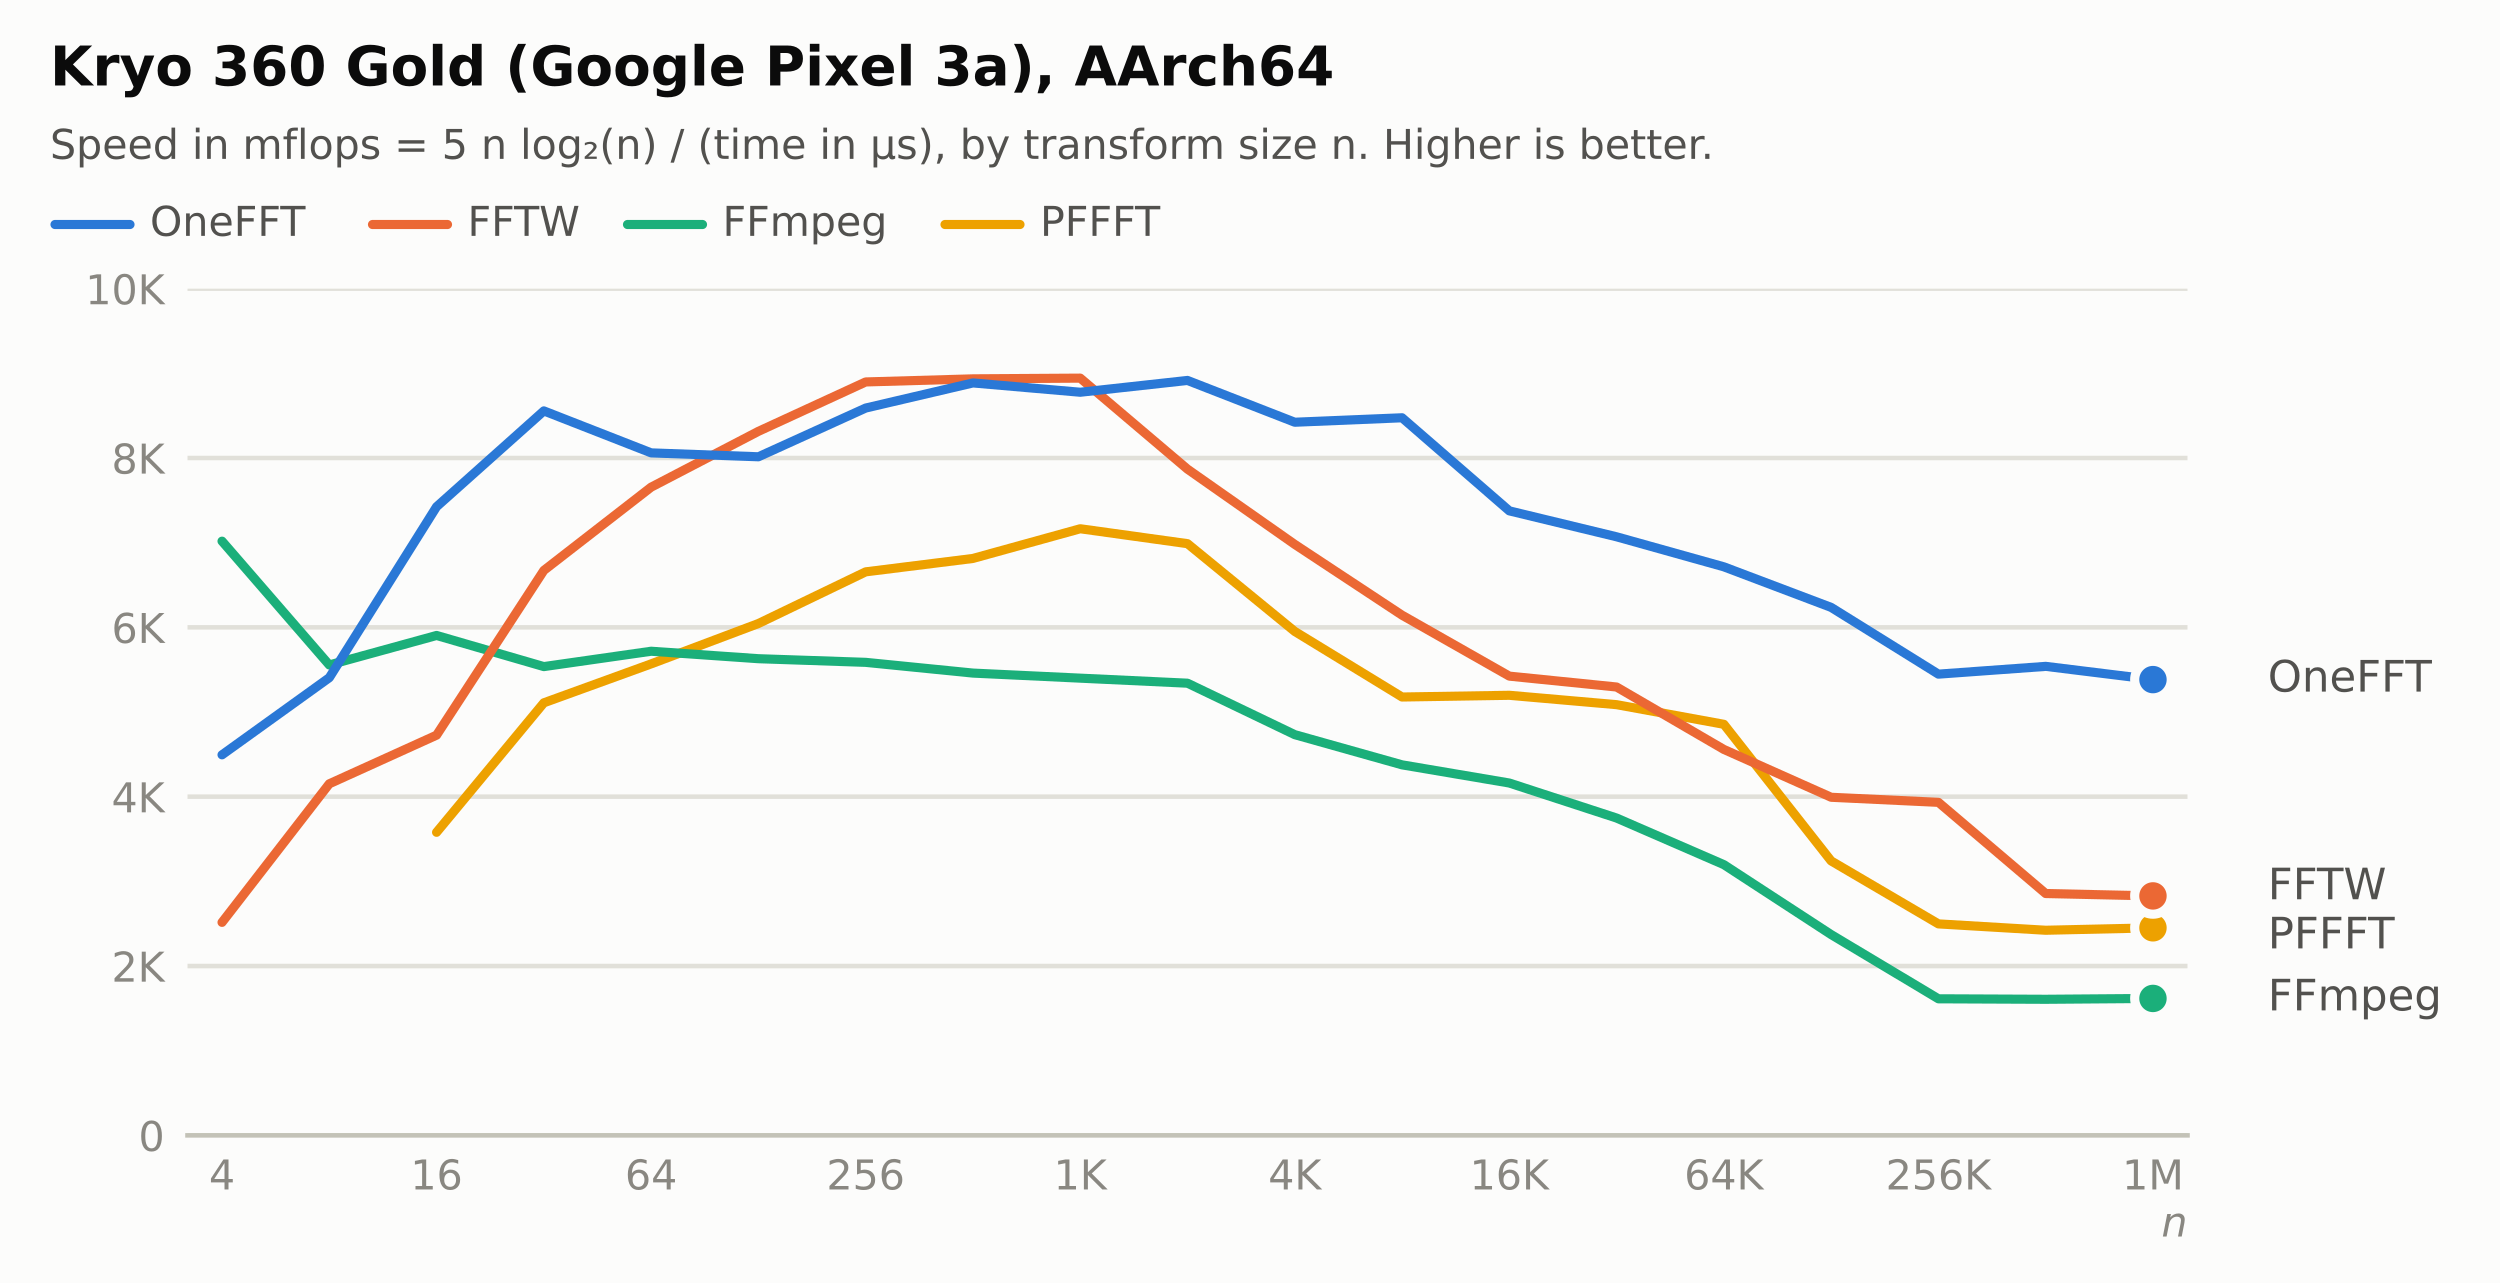
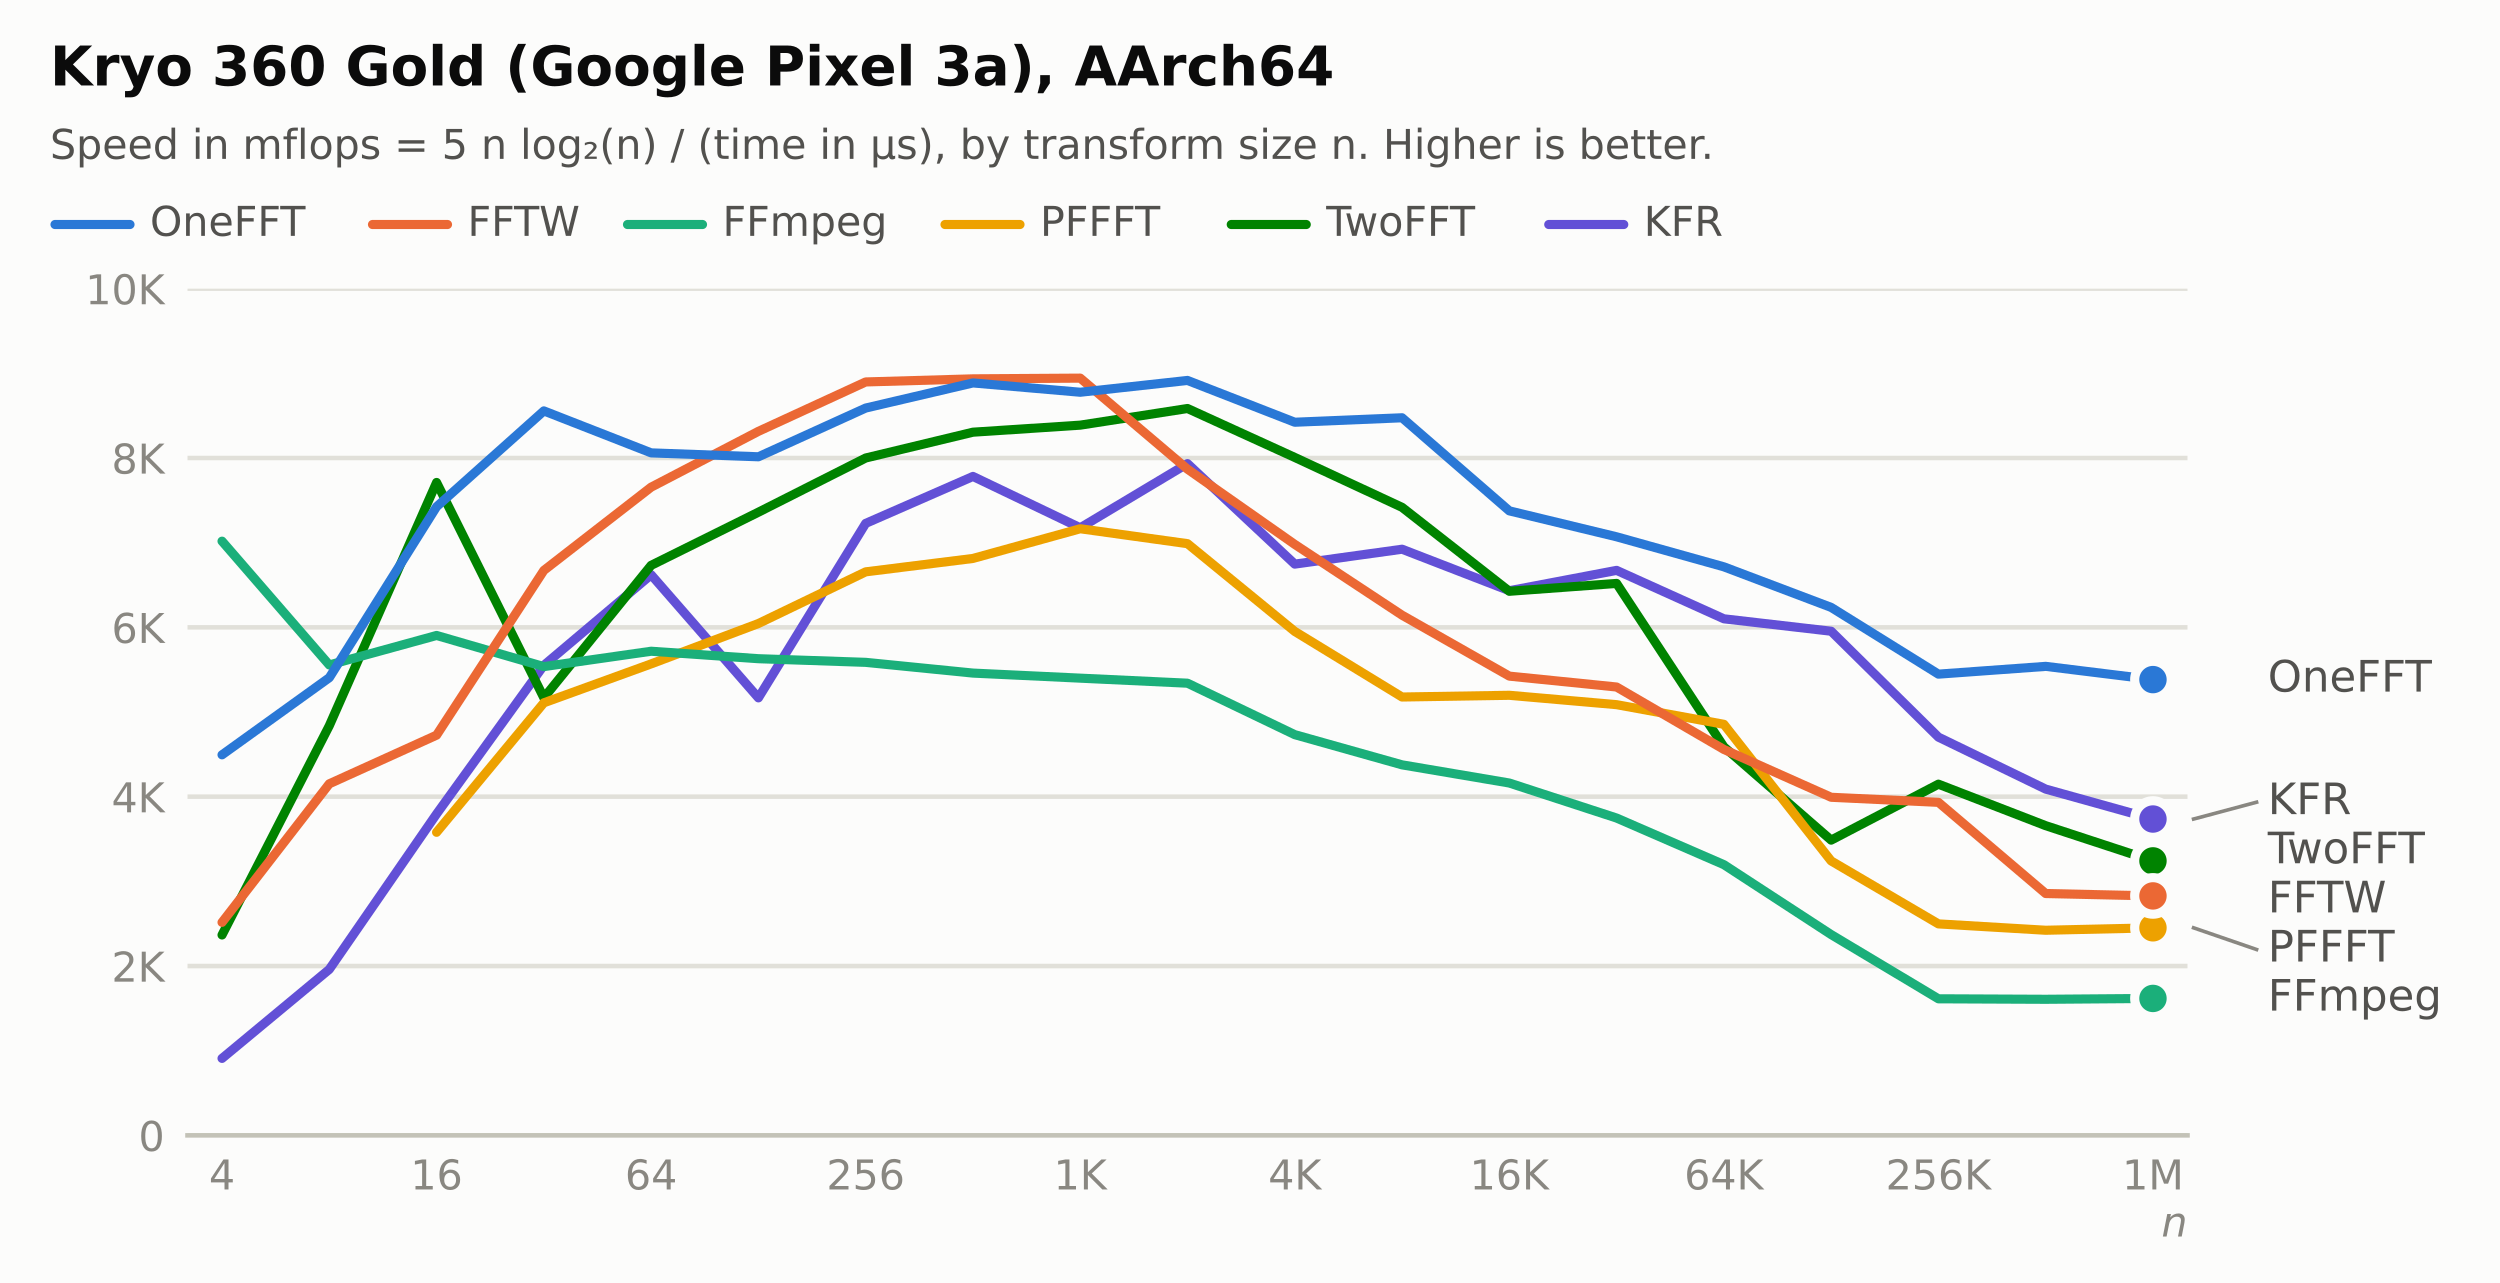
<svg xmlns="http://www.w3.org/2000/svg" xmlns:xlink="http://www.w3.org/1999/xlink" width="547.2pt" height="280.8pt" viewBox="0 0 547.2 280.8" version="1.1">
  <defs>
    <style type="text/css">*{stroke-linejoin: round; stroke-linecap: butt}</style>
  </defs>
  <g id="figure_1">
    <g id="patch_1">
      <path d="M 0 280.8  L 547.2 280.8  L 547.2 0  L 0 0  z " style="fill: #fcfcfb" />
    </g>
    <g id="axes_1">
      <g id="patch_2">
        <path d="M 41.04 248.508  L 478.8 248.508  L 478.8 63.18  L 41.04 63.18  z " style="fill: #fcfcfb" />
      </g>
      <g id="matplotlib.axis_1">
        <g id="xtick_1">
          <g id="line2d_1" />
          <g id="text_1">
            <text style="font-size: 9px; font-family: system-ui, -apple-system, 'Segoe UI', 'DejaVu Sans', sans-serif; text-anchor: middle; fill: #898781" x="48.599" y="260.347" transform="rotate(-0 48.59891 260.3466)">4</text>
          </g>
        </g>
        <g id="xtick_2">
          <g id="line2d_2" />
          <g id="text_2">
            <text style="font-size: 9px; font-family: system-ui, -apple-system, 'Segoe UI', 'DejaVu Sans', sans-serif; text-anchor: middle; fill: #898781" x="95.559" y="260.347" transform="rotate(-0 95.55915 260.3466)">16</text>
          </g>
        </g>
        <g id="xtick_3">
          <g id="line2d_3" />
          <g id="text_3">
            <text style="font-size: 9px; font-family: system-ui, -apple-system, 'Segoe UI', 'DejaVu Sans', sans-serif; text-anchor: middle; fill: #898781" x="142.519" y="260.347" transform="rotate(-0 142.5194 260.3466)">64</text>
          </g>
        </g>
        <g id="xtick_4">
          <g id="line2d_4" />
          <g id="text_4">
            <text style="font-size: 9px; font-family: system-ui, -apple-system, 'Segoe UI', 'DejaVu Sans', sans-serif; text-anchor: middle; fill: #898781" x="189.48" y="260.347" transform="rotate(-0 189.4796 260.3466)">256</text>
          </g>
        </g>
        <g id="xtick_5">
          <g id="line2d_5" />
          <g id="text_5">
            <text style="font-size: 9px; font-family: system-ui, -apple-system, 'Segoe UI', 'DejaVu Sans', sans-serif; text-anchor: middle; fill: #898781" x="236.44" y="260.347" transform="rotate(-0 236.4399 260.3466)">1K</text>
          </g>
        </g>
        <g id="xtick_6">
          <g id="line2d_6" />
          <g id="text_6">
            <text style="font-size: 9px; font-family: system-ui, -apple-system, 'Segoe UI', 'DejaVu Sans', sans-serif; text-anchor: middle; fill: #898781" x="283.4" y="260.347" transform="rotate(-0 283.4001 260.3466)">4K</text>
          </g>
        </g>
        <g id="xtick_7">
          <g id="line2d_7" />
          <g id="text_7">
            <text style="font-size: 9px; font-family: system-ui, -apple-system, 'Segoe UI', 'DejaVu Sans', sans-serif; text-anchor: middle; fill: #898781" x="330.36" y="260.347" transform="rotate(-0 330.3604 260.3466)">16K</text>
          </g>
        </g>
        <g id="xtick_8">
          <g id="line2d_8" />
          <g id="text_8">
            <text style="font-size: 9px; font-family: system-ui, -apple-system, 'Segoe UI', 'DejaVu Sans', sans-serif; text-anchor: middle; fill: #898781" x="377.321" y="260.347" transform="rotate(-0 377.3206 260.3466)">64K</text>
          </g>
        </g>
        <g id="xtick_9">
          <g id="line2d_9" />
          <g id="text_9">
            <text style="font-size: 9px; font-family: system-ui, -apple-system, 'Segoe UI', 'DejaVu Sans', sans-serif; text-anchor: middle; fill: #898781" x="424.281" y="260.347" transform="rotate(-0 424.2808 260.3466)">256K</text>
          </g>
        </g>
        <g id="xtick_10">
          <g id="line2d_10" />
          <g id="text_10">
            <text style="font-size: 9px; font-family: system-ui, -apple-system, 'Segoe UI', 'DejaVu Sans', sans-serif; text-anchor: middle; fill: #898781" x="471.241" y="260.347" transform="rotate(-0 471.2411 260.3466)">1M</text>
          </g>
        </g>
      </g>
      <g id="matplotlib.axis_2">
        <g id="ytick_1">
          <g id="line2d_11">
            <path d="M 41.04 248.508  L 478.8 248.508  " clip-path="url(#p783c82a42f)" style="fill: none; stroke: #e1e0d9; stroke-linecap: square" />
          </g>
          <g id="line2d_12" />
          <g id="text_11">
            <text style="font-size: 9px; font-family: system-ui, -apple-system, 'Segoe UI', 'DejaVu Sans', sans-serif; text-anchor: end; fill: #898781" x="36.04" y="251.927" transform="rotate(-0 36.04 251.9273)">0</text>
          </g>
        </g>
        <g id="ytick_2">
          <g id="line2d_13">
            <path d="M 41.04 211.442  L 478.8 211.442  " clip-path="url(#p783c82a42f)" style="fill: none; stroke: #e1e0d9; stroke-linecap: square" />
          </g>
          <g id="line2d_14" />
          <g id="text_12">
            <text style="font-size: 9px; font-family: system-ui, -apple-system, 'Segoe UI', 'DejaVu Sans', sans-serif; text-anchor: end; fill: #898781" x="36.04" y="214.862" transform="rotate(-0 36.04 214.8617)">2K</text>
          </g>
        </g>
        <g id="ytick_3">
          <g id="line2d_15">
            <path d="M 41.04 174.377  L 478.8 174.377  " clip-path="url(#p783c82a42f)" style="fill: none; stroke: #e1e0d9; stroke-linecap: square" />
          </g>
          <g id="line2d_16" />
          <g id="text_13">
            <text style="font-size: 9px; font-family: system-ui, -apple-system, 'Segoe UI', 'DejaVu Sans', sans-serif; text-anchor: end; fill: #898781" x="36.04" y="177.796" transform="rotate(-0 36.04 177.7961)">4K</text>
          </g>
        </g>
        <g id="ytick_4">
          <g id="line2d_17">
            <path d="M 41.04 137.311  L 478.8 137.311  " clip-path="url(#p783c82a42f)" style="fill: none; stroke: #e1e0d9; stroke-linecap: square" />
          </g>
          <g id="line2d_18" />
          <g id="text_14">
            <text style="font-size: 9px; font-family: system-ui, -apple-system, 'Segoe UI', 'DejaVu Sans', sans-serif; text-anchor: end; fill: #898781" x="36.04" y="140.73" transform="rotate(-0 36.04 140.7305)">6K</text>
          </g>
        </g>
        <g id="ytick_5">
          <g id="line2d_19">
            <path d="M 41.04 100.246  L 478.8 100.246  " clip-path="url(#p783c82a42f)" style="fill: none; stroke: #e1e0d9; stroke-linecap: square" />
          </g>
          <g id="line2d_20" />
          <g id="text_15">
            <text style="font-size: 9px; font-family: system-ui, -apple-system, 'Segoe UI', 'DejaVu Sans', sans-serif; text-anchor: end; fill: #898781" x="36.04" y="103.665" transform="rotate(-0 36.04 103.6649)">8K</text>
          </g>
        </g>
        <g id="ytick_6">
          <g id="line2d_21">
            <path d="M 41.04 63.18  L 478.8 63.18  " clip-path="url(#p783c82a42f)" style="fill: none; stroke: #e1e0d9; stroke-linecap: square" />
          </g>
          <g id="line2d_22" />
          <g id="text_16">
            <text style="font-size: 9px; font-family: system-ui, -apple-system, 'Segoe UI', 'DejaVu Sans', sans-serif; text-anchor: end; fill: #898781" x="36.04" y="66.599" transform="rotate(-0 36.04 66.5993)">10K</text>
          </g>
        </g>
      </g>
      <g id="line2d_23">
+         <path d="M 480.129 203.081  L 493.916 207.832  " style="fill: none; stroke: #898781; stroke-width: 0.8; stroke-linecap: square" />
+       </g>
+       <g id="line2d_24">
+         <path d="M 480.129 179.27  L 493.916 175.585  " style="fill: none; stroke: #898781; stroke-width: 0.8; stroke-linecap: square" />
+       </g>
+       <g id="line2d_25">
+         <path d="M 48.599 231.66  L 72.079 212.169  L 95.559 178.158  L 119.039 145.619  L 142.519 125.808  L 166 152.745  L 189.48 114.561  L 212.96 104.282  L 236.44 115.522  L 259.92 101.48  L 283.4 123.472  L 306.88 120.211  L 330.36 129.296  L 353.84 124.842  L 377.321 135.445  L 400.801 138.164  L 424.281 161.343  L 447.761 172.722  L 471.241 179.27  " clip-path="url(#p783c82a42f)" style="fill: none; stroke: #6250d6; stroke-width: 2; stroke-linecap: round" />
+       </g>
+       <g id="line2d_26">
+         <path d="M 48.599 204.643  L 72.079 158.833  L 95.559 105.604  L 119.039 152.731  L 142.519 123.743  L 166 112.108  L 189.48 100.246  L 212.96 94.597  L 236.44 93.056  L 259.92 89.413  L 283.4 100.123  L 306.88 111.044  L 330.36 129.419  L 353.84 127.7  L 377.321 163.465  L 400.801 183.885  L 424.281 171.64  L 447.761 180.724  L 471.241 188.431  " clip-path="url(#p783c82a42f)" style="fill: none; stroke: #008300; stroke-width: 2; stroke-linecap: round" />
+       </g>
+       <g id="line2d_27">
        <path d="M 95.559 182.171  L 119.039 153.832  L 142.519 145.309  L 166 136.476  L 189.48 125.165  L 212.96 122.23  L 236.44 115.733  L 259.92 119  L 283.4 138.211  L 306.88 152.562  L 330.36 152.186  L 353.84 154.238  L 377.321 158.538  L 400.801 188.441  L 424.281 202.22  L 447.761 203.613  L 471.241 203.081  " clip-path="url(#p783c82a42f)" style="fill: none; stroke: #eda100; stroke-width: 2; stroke-linecap: round" />
      </g>
-       <g id="line2d_24">
+       <g id="line2d_28">
        <path d="M 48.599 118.453  L 72.079 145.548  L 95.559 139.089  L 119.039 145.904  L 142.519 142.543  L 166 144.177  L 189.48 144.975  L 212.96 147.324  L 236.44 148.435  L 259.92 149.539  L 283.4 160.804  L 306.88 167.41  L 330.36 171.39  L 353.84 179.055  L 377.321 189.258  L 400.801 204.561  L 424.281 218.617  L 447.761 218.724  L 471.241 218.537  " clip-path="url(#p783c82a42f)" style="fill: none; stroke: #1baf7a; stroke-width: 2; stroke-linecap: round" />
      </g>
-       <g id="line2d_25">
+       <g id="line2d_29">
        <path d="M 48.599 201.885  L 72.079 171.555  L 95.559 160.908  L 119.039 124.853  L 142.519 106.63  L 166 94.412  L 189.48 83.6  L 212.96 82.922  L 236.44 82.765  L 259.92 102.69  L 283.4 119.159  L 306.88 134.653  L 330.36 147.991  L 353.84 150.375  L 377.321 164.038  L 400.801 174.506  L 424.281 175.618  L 447.761 195.574  L 471.241 196.098  " clip-path="url(#p783c82a42f)" style="fill: none; stroke: #eb6834; stroke-width: 2; stroke-linecap: round" />
      </g>
      <g id="patch_3">
        <path d="M 41.04 248.508  L 478.8 248.508  " style="fill: none; stroke: #c3c2b7; stroke-linejoin: miter; stroke-linecap: square" />
      </g>
-       <g id="line2d_26">
+       <g id="line2d_30">
        <path d="M 48.599 165.215  L 72.079 148.331  L 95.559 110.909  L 119.039 89.939  L 142.519 99.125  L 166 99.98  L 189.48 89.313  L 212.96 83.816  L 236.44 85.853  L 259.92 83.27  L 283.4 92.419  L 306.88 91.443  L 330.36 111.816  L 353.84 117.496  L 377.321 124.068  L 400.801 132.948  L 424.281 147.557  L 447.761 145.854  L 471.241 148.751  " clip-path="url(#p783c82a42f)" style="fill: none; stroke: #2a78d6; stroke-width: 2; stroke-linecap: round" />
      </g>
      <g id="text_17">
-         <text style="font-size: 9.5px; font-family: system-ui, -apple-system, 'Segoe UI', 'DejaVu Sans', sans-serif; text-anchor: start; fill: #52514e" x="496.374" y="221.158" transform="rotate(-0 496.374 221.1582)">FFmpeg</text>
+         <text style="font-size: 9.5px; font-family: system-ui, -apple-system, 'Segoe UI', 'DejaVu Sans', sans-serif; text-anchor: start; fill: #52514e" x="496.374" y="221.203" transform="rotate(-0 496.374 221.2029)">FFmpeg</text>
      </g>
      <g id="text_18">
-         <text style="font-size: 9.5px; font-family: system-ui, -apple-system, 'Segoe UI', 'DejaVu Sans', sans-serif; text-anchor: start; fill: #52514e" x="496.374" y="207.586" transform="rotate(-0 496.374 207.5855)">PFFFT</text>
+         <text style="font-size: 9.5px; font-family: system-ui, -apple-system, 'Segoe UI', 'DejaVu Sans', sans-serif; text-anchor: start; fill: #52514e" x="496.374" y="210.454" transform="rotate(-0 496.374 210.4539)">PFFFT</text>
      </g>
      <g id="text_19">
-         <text style="font-size: 9.5px; font-family: system-ui, -apple-system, 'Segoe UI', 'DejaVu Sans', sans-serif; text-anchor: start; fill: #52514e" x="496.374" y="196.837" transform="rotate(-0 496.374 196.8365)">FFTW</text>
+         <text style="font-size: 9.5px; font-family: system-ui, -apple-system, 'Segoe UI', 'DejaVu Sans', sans-serif; text-anchor: start; fill: #52514e" x="496.374" y="199.705" transform="rotate(-0 496.374 199.7049)">FFTW</text>
      </g>
      <g id="text_20">
+         <text style="font-size: 9.5px; font-family: system-ui, -apple-system, 'Segoe UI', 'DejaVu Sans', sans-serif; text-anchor: start; fill: #52514e" x="496.374" y="188.956" transform="rotate(-0 496.374 188.9558)">TwoFFT</text>
+       </g>
+       <g id="text_21">
+         <text style="font-size: 9.5px; font-family: system-ui, -apple-system, 'Segoe UI', 'DejaVu Sans', sans-serif; text-anchor: start; fill: #52514e" x="496.374" y="178.207" transform="rotate(-0 496.374 178.2068)">KFR</text>
+       </g>
+       <g id="text_22">
        <text style="font-size: 9.5px; font-family: system-ui, -apple-system, 'Segoe UI', 'DejaVu Sans', sans-serif; text-anchor: start; fill: #52514e" x="496.374" y="151.373" transform="rotate(-0 496.374 151.3726)">OneFFT</text>
      </g>
-       <g id="line2d_27">
-         <path d="M 471.241 203.081  " style="fill: none; stroke: #1f77b4; stroke-width: 1.5; stroke-linecap: square" />
+       <g id="line2d_31">
+         <path d="M 471.241 179.27  " style="fill: none; stroke: #1f77b4; stroke-width: 1.5; stroke-linecap: square" />
+         <defs>
+           <path id="m123f0e776b" d="M 0 4  C 1.061 4 2.078 3.579 2.828 2.828  C 3.579 2.078 4 1.061 4 0  C 4 -1.061 3.579 -2.078 2.828 -2.828  C 2.078 -3.579 1.061 -4 0 -4  C -1.061 -4 -2.078 -3.579 -2.828 -2.828  C -3.579 -2.078 -4 -1.061 -4 0  C -4 1.061 -3.579 2.078 -2.828 2.828  C -2.078 3.579 -1.061 4 0 4  z " style="stroke: #fcfcfb; stroke-width: 2" />
+         </defs>
+         <g>
+           <use xlink:href="#m123f0e776b" x="471.241" y="179.27" style="fill: #6250d6; stroke: #fcfcfb; stroke-width: 2" />
+         </g>
+       </g>
+       <g id="line2d_32">
+         <path d="M 471.241 188.431  " style="fill: none; stroke: #ff7f0e; stroke-width: 1.5; stroke-linecap: square" />
+         <defs>
+           <path id="m40af506e91" d="M 0 4  C 1.061 4 2.078 3.579 2.828 2.828  C 3.579 2.078 4 1.061 4 0  C 4 -1.061 3.579 -2.078 2.828 -2.828  C 2.078 -3.579 1.061 -4 0 -4  C -1.061 -4 -2.078 -3.579 -2.828 -2.828  C -3.579 -2.078 -4 -1.061 -4 0  C -4 1.061 -3.579 2.078 -2.828 2.828  C -2.078 3.579 -1.061 4 0 4  z " style="stroke: #fcfcfb; stroke-width: 2" />
+         </defs>
+         <g>
+           <use xlink:href="#m40af506e91" x="471.241" y="188.431" style="fill: #008300; stroke: #fcfcfb; stroke-width: 2" />
+         </g>
+       </g>
+       <g id="line2d_33">
+         <path d="M 471.241 203.081  " style="fill: none; stroke: #2ca02c; stroke-width: 1.5; stroke-linecap: square" />
        <defs>
          <path id="m5d4fb2577f" d="M 0 4  C 1.061 4 2.078 3.579 2.828 2.828  C 3.579 2.078 4 1.061 4 0  C 4 -1.061 3.579 -2.078 2.828 -2.828  C 2.078 -3.579 1.061 -4 0 -4  C -1.061 -4 -2.078 -3.579 -2.828 -2.828  C -3.579 -2.078 -4 -1.061 -4 0  C -4 1.061 -3.579 2.078 -2.828 2.828  C -2.078 3.579 -1.061 4 0 4  z " style="stroke: #fcfcfb; stroke-width: 2" />
        </defs>
        <g>
          <use xlink:href="#m5d4fb2577f" x="471.241" y="203.081" style="fill: #eda100; stroke: #fcfcfb; stroke-width: 2" />
        </g>
      </g>
-       <g id="line2d_28">
-         <path d="M 471.241 218.537  " style="fill: none; stroke: #ff7f0e; stroke-width: 1.5; stroke-linecap: square" />
+       <g id="line2d_34">
+         <path d="M 471.241 218.537  " style="fill: none; stroke: #d62728; stroke-width: 1.5; stroke-linecap: square" />
        <defs>
          <path id="mb385538bec" d="M 0 4  C 1.061 4 2.078 3.579 2.828 2.828  C 3.579 2.078 4 1.061 4 0  C 4 -1.061 3.579 -2.078 2.828 -2.828  C 2.078 -3.579 1.061 -4 0 -4  C -1.061 -4 -2.078 -3.579 -2.828 -2.828  C -3.579 -2.078 -4 -1.061 -4 0  C -4 1.061 -3.579 2.078 -2.828 2.828  C -2.078 3.579 -1.061 4 0 4  z " style="stroke: #fcfcfb; stroke-width: 2" />
        </defs>
        <g>
          <use xlink:href="#mb385538bec" x="471.241" y="218.537" style="fill: #1baf7a; stroke: #fcfcfb; stroke-width: 2" />
        </g>
      </g>
-       <g id="line2d_29">
-         <path d="M 471.241 196.098  " style="fill: none; stroke: #2ca02c; stroke-width: 1.5; stroke-linecap: square" />
+       <g id="line2d_35">
+         <path d="M 471.241 196.098  " style="fill: none; stroke: #9467bd; stroke-width: 1.5; stroke-linecap: square" />
        <defs>
          <path id="m1467af2e55" d="M 0 4  C 1.061 4 2.078 3.579 2.828 2.828  C 3.579 2.078 4 1.061 4 0  C 4 -1.061 3.579 -2.078 2.828 -2.828  C 2.078 -3.579 1.061 -4 0 -4  C -1.061 -4 -2.078 -3.579 -2.828 -2.828  C -3.579 -2.078 -4 -1.061 -4 0  C -4 1.061 -3.579 2.078 -2.828 2.828  C -2.078 3.579 -1.061 4 0 4  z " style="stroke: #fcfcfb; stroke-width: 2" />
        </defs>
        <g>
          <use xlink:href="#m1467af2e55" x="471.241" y="196.098" style="fill: #eb6834; stroke: #fcfcfb; stroke-width: 2" />
        </g>
      </g>
-       <g id="line2d_30">
-         <path d="M 471.241 148.751  " style="fill: none; stroke: #d62728; stroke-width: 1.5; stroke-linecap: square" />
+       <g id="line2d_36">
+         <path d="M 471.241 148.751  " style="fill: none; stroke: #8c564b; stroke-width: 1.5; stroke-linecap: square" />
        <defs>
          <path id="mdb0aa99128" d="M 0 4  C 1.061 4 2.078 3.579 2.828 2.828  C 3.579 2.078 4 1.061 4 0  C 4 -1.061 3.579 -2.078 2.828 -2.828  C 2.078 -3.579 1.061 -4 0 -4  C -1.061 -4 -2.078 -3.579 -2.828 -2.828  C -3.579 -2.078 -4 -1.061 -4 0  C -4 1.061 -3.579 2.078 -2.828 2.828  C -2.078 3.579 -1.061 4 0 4  z " style="stroke: #fcfcfb; stroke-width: 2" />
        </defs>
        <g>
          <use xlink:href="#mdb0aa99128" x="471.241" y="148.751" style="fill: #2a78d6; stroke: #fcfcfb; stroke-width: 2" />
        </g>
      </g>
    </g>
-     <g id="line2d_31">
+     <g id="line2d_37">
      <path d="M 12.038 49.14  L 28.454 49.14  " style="fill: none; stroke: #2a78d6; stroke-width: 2; stroke-linecap: round" />
    </g>
-     <g id="line2d_32">
+     <g id="line2d_38">
      <path d="M 81.533 49.14  L 97.949 49.14  " style="fill: none; stroke: #eb6834; stroke-width: 2; stroke-linecap: round" />
    </g>
-     <g id="line2d_33">
+     <g id="line2d_39">
      <path d="M 137.347 49.14  L 153.763 49.14  " style="fill: none; stroke: #1baf7a; stroke-width: 2; stroke-linecap: round" />
    </g>
-     <g id="line2d_34">
+     <g id="line2d_40">
      <path d="M 206.842 49.14  L 223.258 49.14  " style="fill: none; stroke: #eda100; stroke-width: 2; stroke-linecap: round" />
    </g>
-     <g id="text_21">
+     <g id="line2d_41">
+       <path d="M 269.496 49.14  L 285.912 49.14  " style="fill: none; stroke: #008300; stroke-width: 2; stroke-linecap: round" />
+     </g>
+     <g id="line2d_42">
+       <path d="M 338.99 49.14  L 355.406 49.14  " style="fill: none; stroke: #6250d6; stroke-width: 2; stroke-linecap: round" />
+     </g>
+     <g id="text_23">
      <text style="font-weight: 700; font-size: 12px; font-family: system-ui, -apple-system, 'Segoe UI', 'DejaVu Sans', sans-serif; text-anchor: start; fill: #0b0b0b" x="10.944" y="18.708" transform="rotate(-0 10.944 18.70838)">Kryo 360 Gold (Google Pixel 3a), AArch64</text>
    </g>
-     <g id="text_22">
+     <g id="text_24">
      <text style="font-size: 9px; font-family: system-ui, -apple-system, 'Segoe UI', 'DejaVu Sans', sans-serif; text-anchor: start; fill: #52514e" x="10.944" y="34.775" transform="rotate(-0 10.944 34.77544)">Speed in mflops = 5 n log₂(n) / (time in µs), by transform size n. Higher is better.</text>
    </g>
-     <g id="text_23">
+     <g id="text_25">
      <text style="font-size: 9px; font-family: system-ui, -apple-system, 'Segoe UI', 'DejaVu Sans', sans-serif; text-anchor: start; fill: #52514e" x="32.832" y="51.623" transform="rotate(-0 32.832 51.62344)">OneFFT</text>
    </g>
-     <g id="text_24">
+     <g id="text_26">
      <text style="font-size: 9px; font-family: system-ui, -apple-system, 'Segoe UI', 'DejaVu Sans', sans-serif; text-anchor: start; fill: #52514e" x="102.326" y="51.623" transform="rotate(-0 102.3264 51.62344)">FFTW</text>
    </g>
-     <g id="text_25">
+     <g id="text_27">
      <text style="font-size: 9px; font-family: system-ui, -apple-system, 'Segoe UI', 'DejaVu Sans', sans-serif; text-anchor: start; fill: #52514e" x="158.141" y="51.623" transform="rotate(-0 158.1408 51.62344)">FFmpeg</text>
    </g>
-     <g id="text_26">
+     <g id="text_28">
      <text style="font-size: 9px; font-family: system-ui, -apple-system, 'Segoe UI', 'DejaVu Sans', sans-serif; text-anchor: start; fill: #52514e" x="227.635" y="51.623" transform="rotate(-0 227.6352 51.62344)">PFFFT</text>
    </g>
-     <g id="text_27">
+     <g id="text_29">
+       <text style="font-size: 9px; font-family: system-ui, -apple-system, 'Segoe UI', 'DejaVu Sans', sans-serif; text-anchor: start; fill: #52514e" x="290.29" y="51.623" transform="rotate(-0 290.2896 51.62344)">TwoFFT</text>
+     </g>
+     <g id="text_30">
+       <text style="font-size: 9px; font-family: system-ui, -apple-system, 'Segoe UI', 'DejaVu Sans', sans-serif; text-anchor: start; fill: #52514e" x="359.784" y="51.623" transform="rotate(-0 359.784 51.62344)">KFR</text>
+     </g>
+     <g id="text_31">
      <text style="font-style: italic; font-size: 9px; font-family: system-ui, -apple-system, 'Segoe UI', 'DejaVu Sans', sans-serif; text-anchor: end; fill: #898781" x="478.8" y="270.647" transform="rotate(-0 478.8 270.6474)">n</text>
    </g>
  </g>
  <defs>
    <clipPath id="p783c82a42f">
      <rect x="41.04" y="63.18" width="437.76" height="185.328" />
    </clipPath>
  </defs>
</svg>
